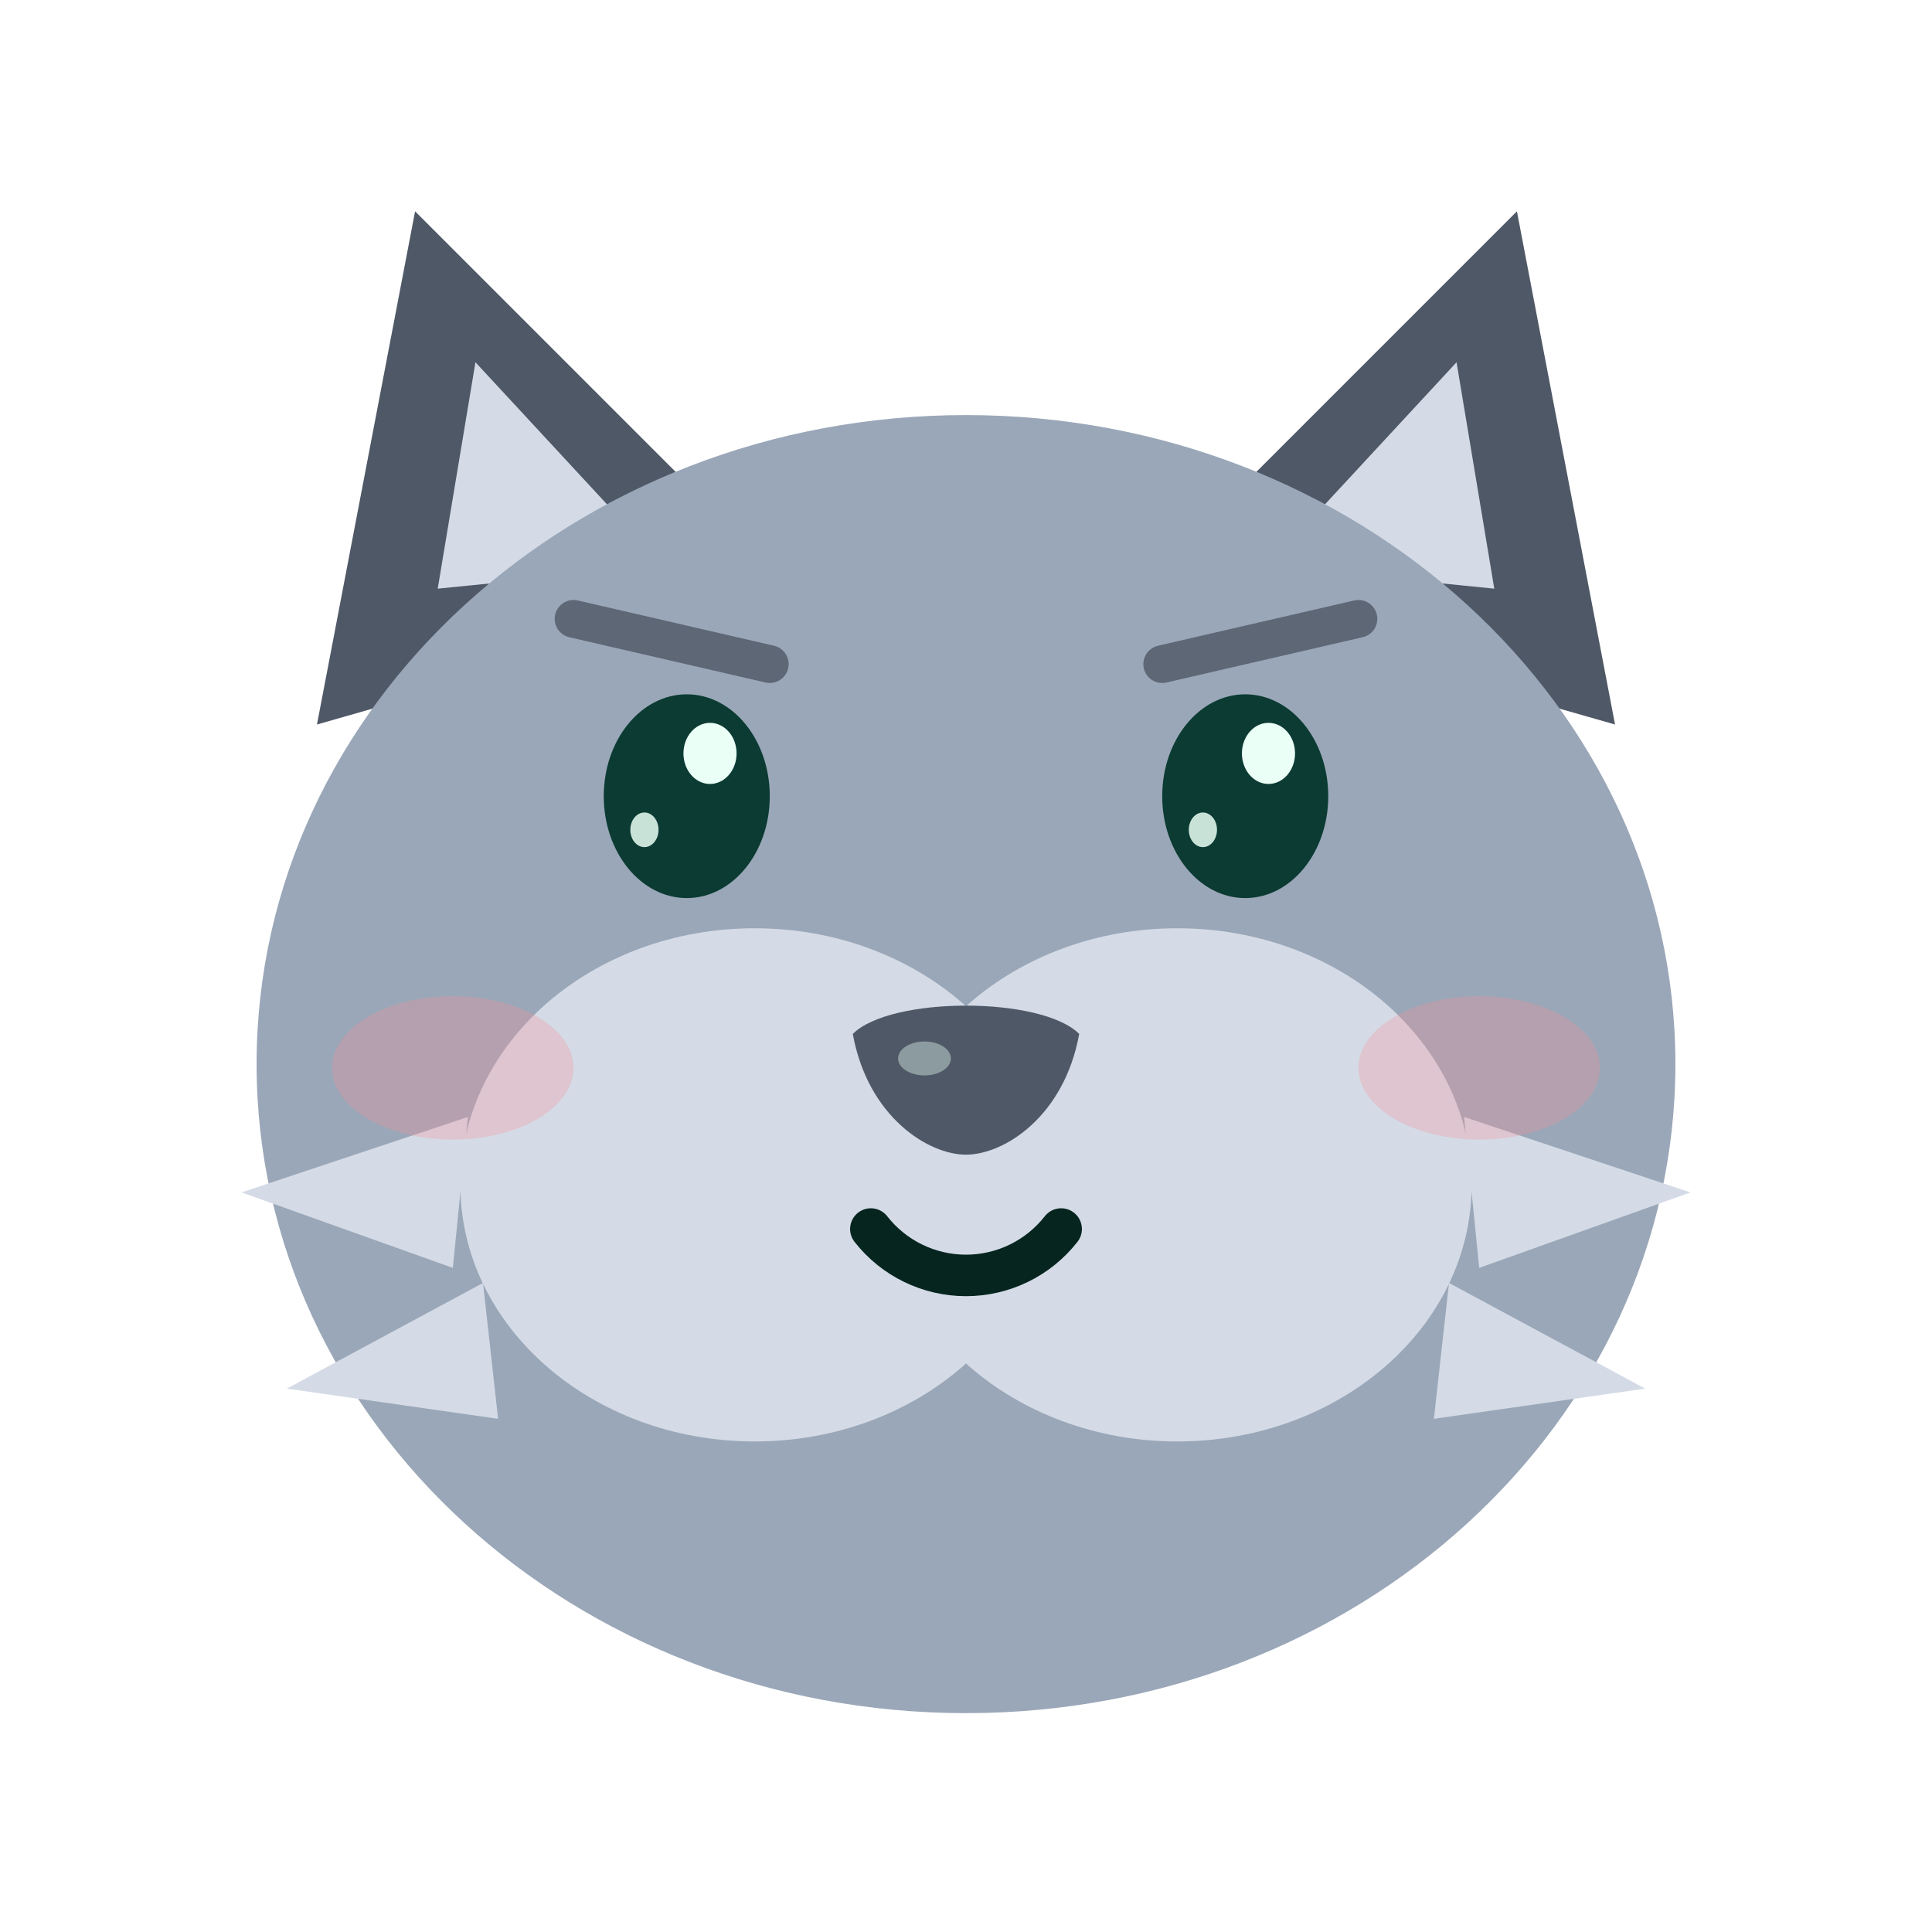
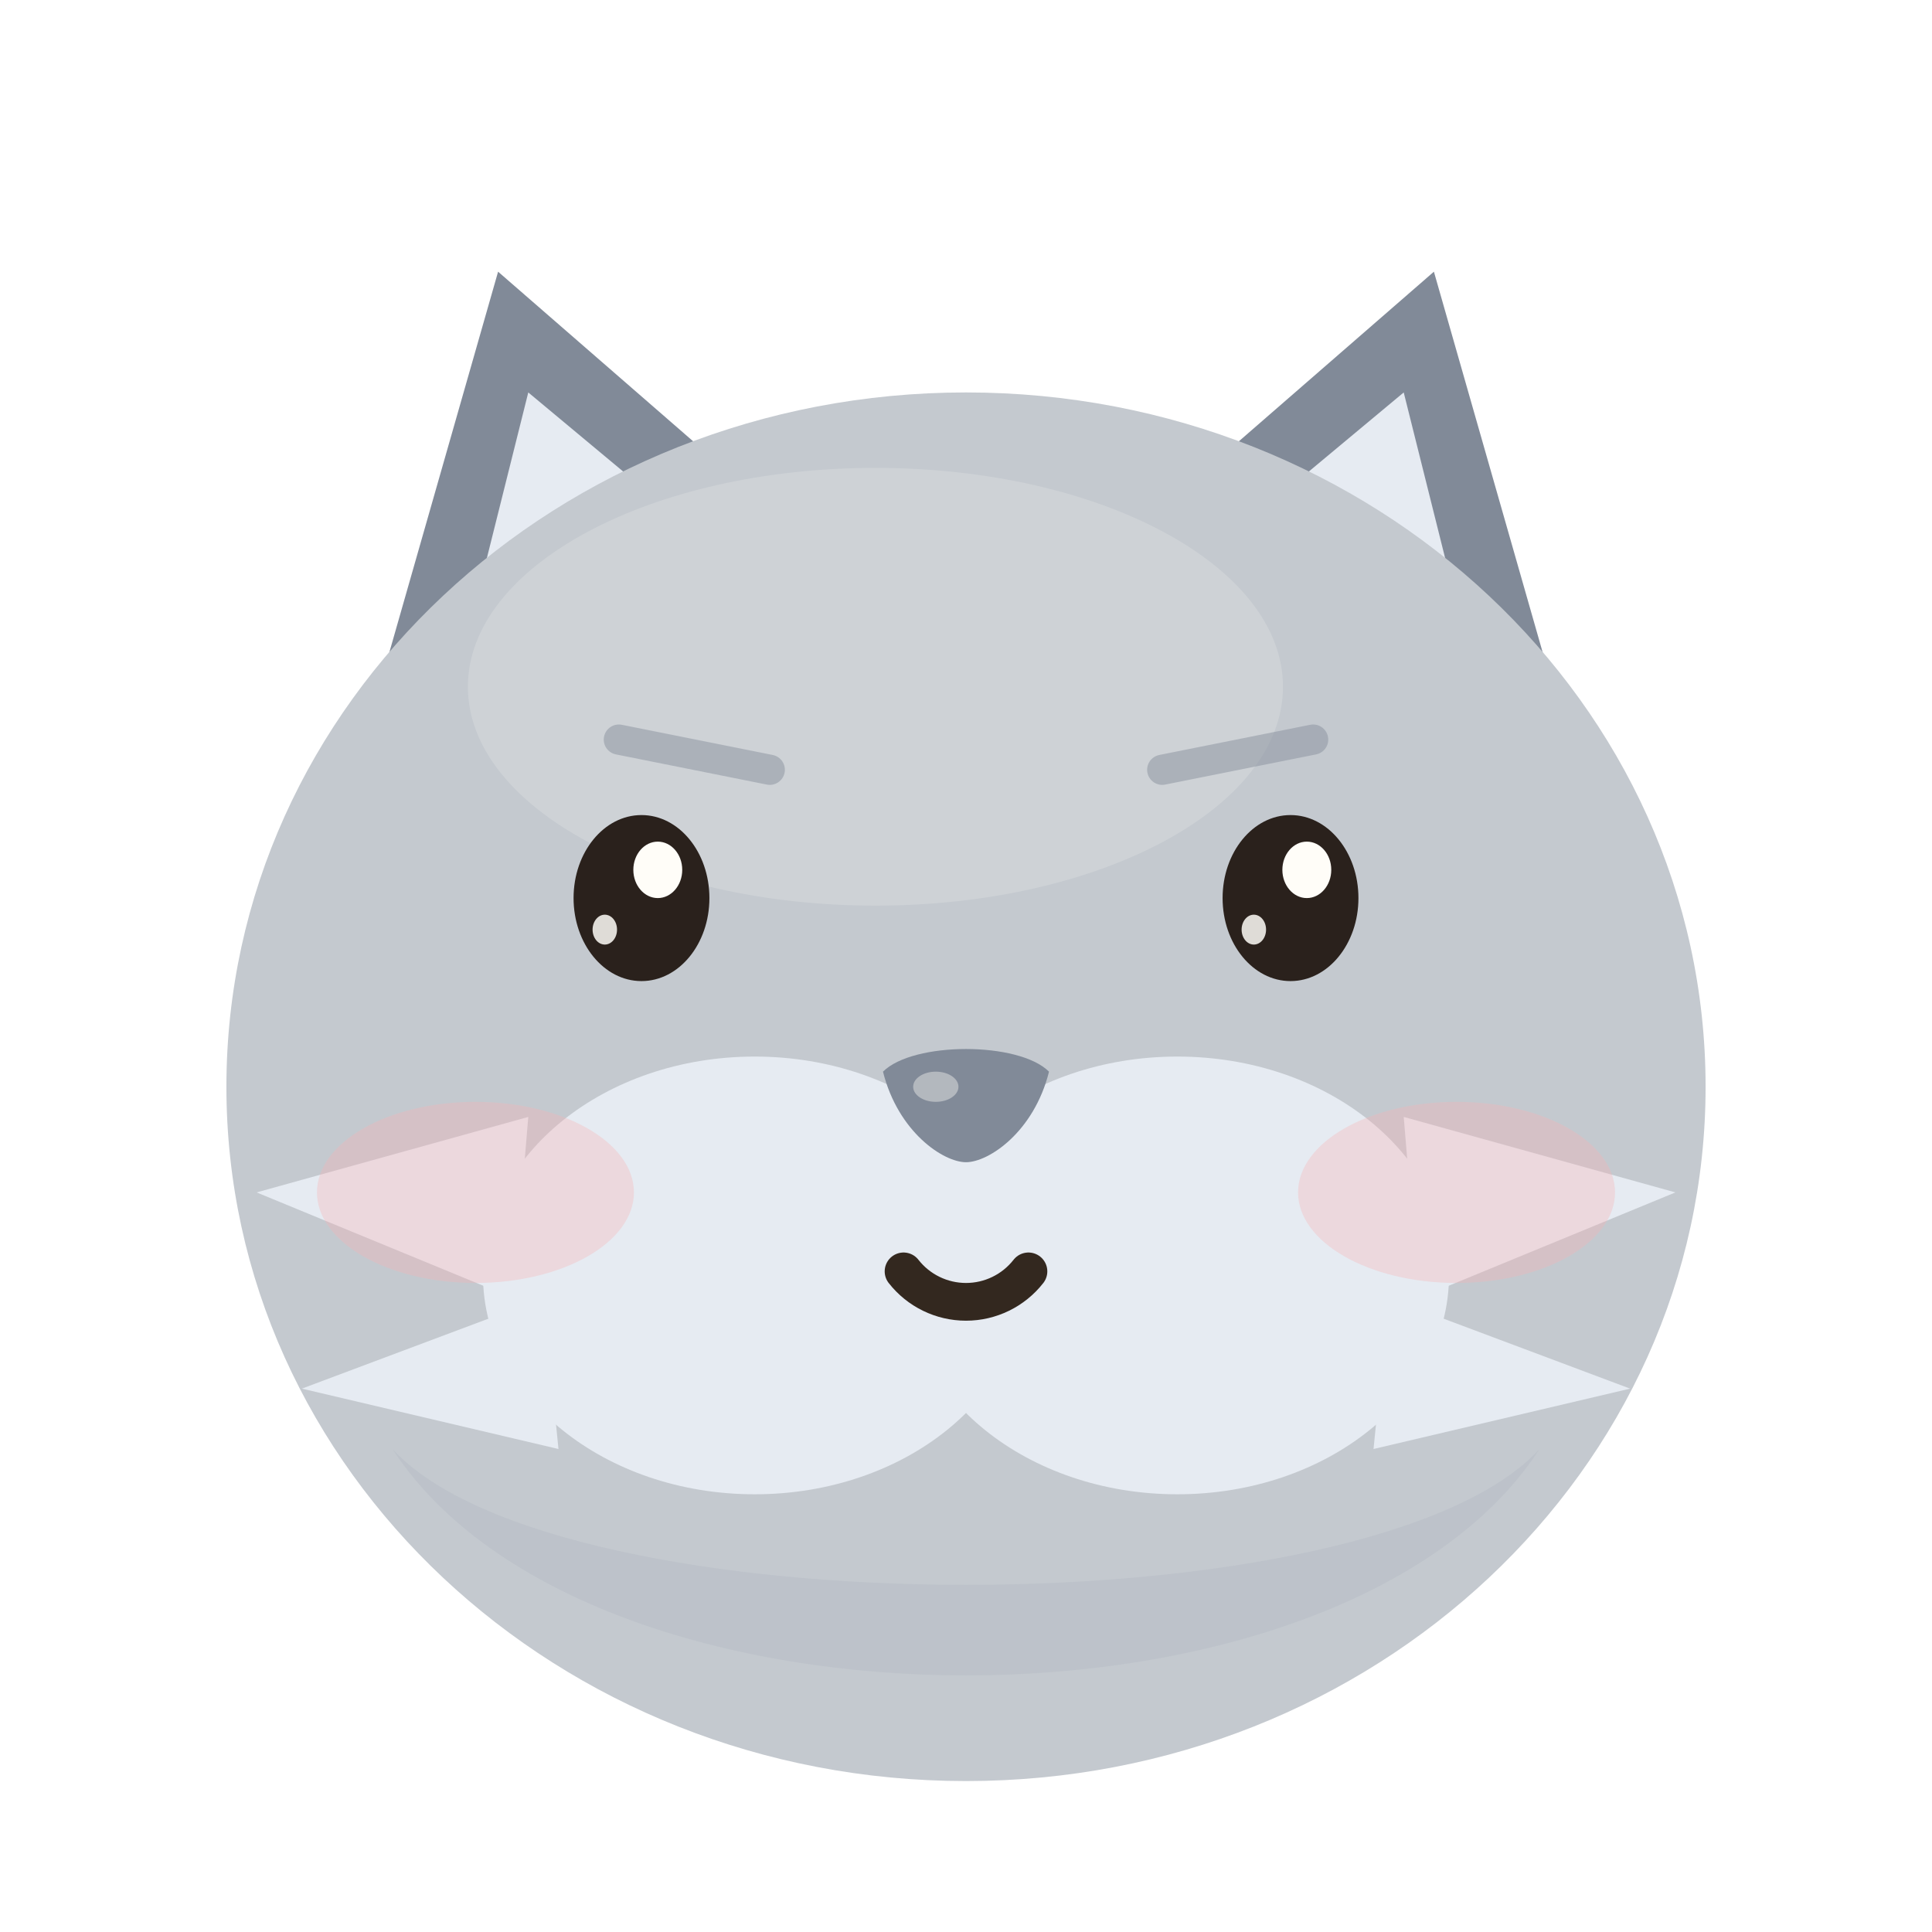
<svg xmlns="http://www.w3.org/2000/svg" viewBox="0 0 256 256" width="256" height="256" role="img" aria-hidden="true">
-   <polygon points="42,96 55,28 105,78" fill="#4f5866" />
-   <polygon points="151,78 201,28 214,96" fill="#4f5866" />
-   <polygon points="58,78 63,48 88,75" fill="#d4dbe6" />
-   <polygon points="168,75 193,48 198,78" fill="#d4dbe6" />
-   <ellipse cx="128" cy="141" rx="94" ry="86" fill="#9aa7b8" />
-   <polygon points="62,148 32,158 60,168" fill="#d4dbe6" />
-   <polygon points="64,170 38,184 66,188" fill="#d4dbe6" />
-   <polygon points="194,148 224,158 196,168" fill="#d4dbe6" />
-   <polygon points="192,170 218,184 190,188" fill="#d4dbe6" />
-   <ellipse cx="100" cy="157" rx="39" ry="34" fill="#d4dbe6" />
-   <ellipse cx="156" cy="157" rx="39" ry="34" fill="#d4dbe6" />
-   <ellipse cx="60" cy="141.5" rx="16" ry="9.5" fill="#f88c92" fill-opacity="0.280" />
-   <ellipse cx="196" cy="141.5" rx="16" ry="9.5" fill="#f88c92" fill-opacity="0.280" />
-   <ellipse cx="91" cy="105.5" rx="11" ry="13.5" fill="#0b3b32" />
-   <ellipse cx="165" cy="105.5" rx="11" ry="13.5" fill="#0b3b32" />
-   <ellipse cx="94.08" cy="99.83" rx="3.52" ry="4.05" fill="#eafff6" />
-   <ellipse cx="85.39" cy="109.955" rx="1.87" ry="2.295" fill="#eafff6" fill-opacity="0.850" />
-   <ellipse cx="168.08" cy="99.83" rx="3.52" ry="4.05" fill="#eafff6" />
-   <ellipse cx="159.39" cy="109.955" rx="1.87" ry="2.295" fill="#eafff6" fill-opacity="0.850" />
-   <polyline points="76,82 102,88" fill="none" stroke="#4f5866" stroke-opacity="0.800" stroke-width="5" stroke-linecap="round" stroke-linejoin="round" />
-   <polyline points="180,82 154,88" fill="none" stroke="#4f5866" stroke-opacity="0.800" stroke-width="5" stroke-linecap="round" stroke-linejoin="round" />
-   <path d="M113 137 C118 132 138 132 143 137 C141 148 133 153 128 153 C123 153 115 148 113 137 Z" fill="#4f5866" />
-   <ellipse cx="122.5" cy="140.25" rx="3.5" ry="2.25" fill="#eafff6" fill-opacity="0.400" />
-   <path d="M140.608 162.851 A16 16 0 0 1 115.392 162.851" fill="none" stroke="#06251f" stroke-width="5.5" stroke-linecap="round" />
+   <polygon points="50,92 66,36 112,76" fill="#818a98" />
+   <polygon points="144,76 190,36 206,92" fill="#818a98" />
+   <polygon points="64,76 70,52 94,72" fill="#e6ebf2" />
+   <polygon points="162,72 186,52 192,76" fill="#e6ebf2" />
+   <ellipse cx="128" cy="144" rx="98" ry="92" fill="#c4c9cf" />
+   <polygon points="70,148 34,158 68,172" fill="#e6ebf2" />
+   <polygon points="72,172 40,184 74,192" fill="#e6ebf2" />
+   <polygon points="186,148 222,158 188,172" fill="#e6ebf2" />
+   <polygon points="184,172 216,184 182,192" fill="#e6ebf2" />
+   <ellipse cx="100" cy="169" rx="36" ry="29" fill="#e6ebf2" />
+   <ellipse cx="156" cy="169" rx="36" ry="29" fill="#e6ebf2" />
+   <ellipse cx="116" cy="91" rx="54" ry="29" fill="#fffdf8" fill-opacity="0.170" />
+   <path d="M52 192 C78 232 178 232 204 192 C182 216 74 216 52 192 Z" fill="#818a98" fill-opacity="0.100" />
+   <ellipse cx="63" cy="158" rx="21" ry="12" fill="#f9b3b6" fill-opacity="0.340" />
+   <ellipse cx="193" cy="158" rx="21" ry="12" fill="#f9b3b6" fill-opacity="0.340" />
+   <ellipse cx="85" cy="119" rx="9" ry="11" fill="#2a211c" />
+   <ellipse cx="171" cy="119" rx="9" ry="11" fill="#2a211c" />
+   <ellipse cx="87.16" cy="115.26" rx="3.24" ry="3.74" fill="#fffdf8" />
+   <ellipse cx="80.14" cy="123.18" rx="1.62" ry="1.98" fill="#fffdf8" fill-opacity="0.850" />
+   <ellipse cx="173.16" cy="115.26" rx="3.24" ry="3.74" fill="#fffdf8" />
+   <ellipse cx="166.14" cy="123.18" rx="1.62" ry="1.98" fill="#fffdf8" fill-opacity="0.850" />
+   <polyline points="82,98 102,102" fill="none" stroke="#818a98" stroke-opacity="0.450" stroke-width="4" stroke-linecap="round" stroke-linejoin="round" />
+   <polyline points="174,98 154,102" fill="none" stroke="#818a98" stroke-opacity="0.450" stroke-width="4" stroke-linecap="round" stroke-linejoin="round" />
+   <path d="M117 142 C121 138 135 138 139 142 C137 150 131 154 128 154 C125 154 119 150 117 142 Z" fill="#818a98" />
+   <ellipse cx="124" cy="144" rx="3" ry="2" fill="#fffdf8" fill-opacity="0.400" />
+   <path d="M136.274 168.464 A10.5 10.5 0 0 1 119.726 168.464" fill="none" stroke="#33281f" stroke-width="5" stroke-linecap="round" />
</svg>
